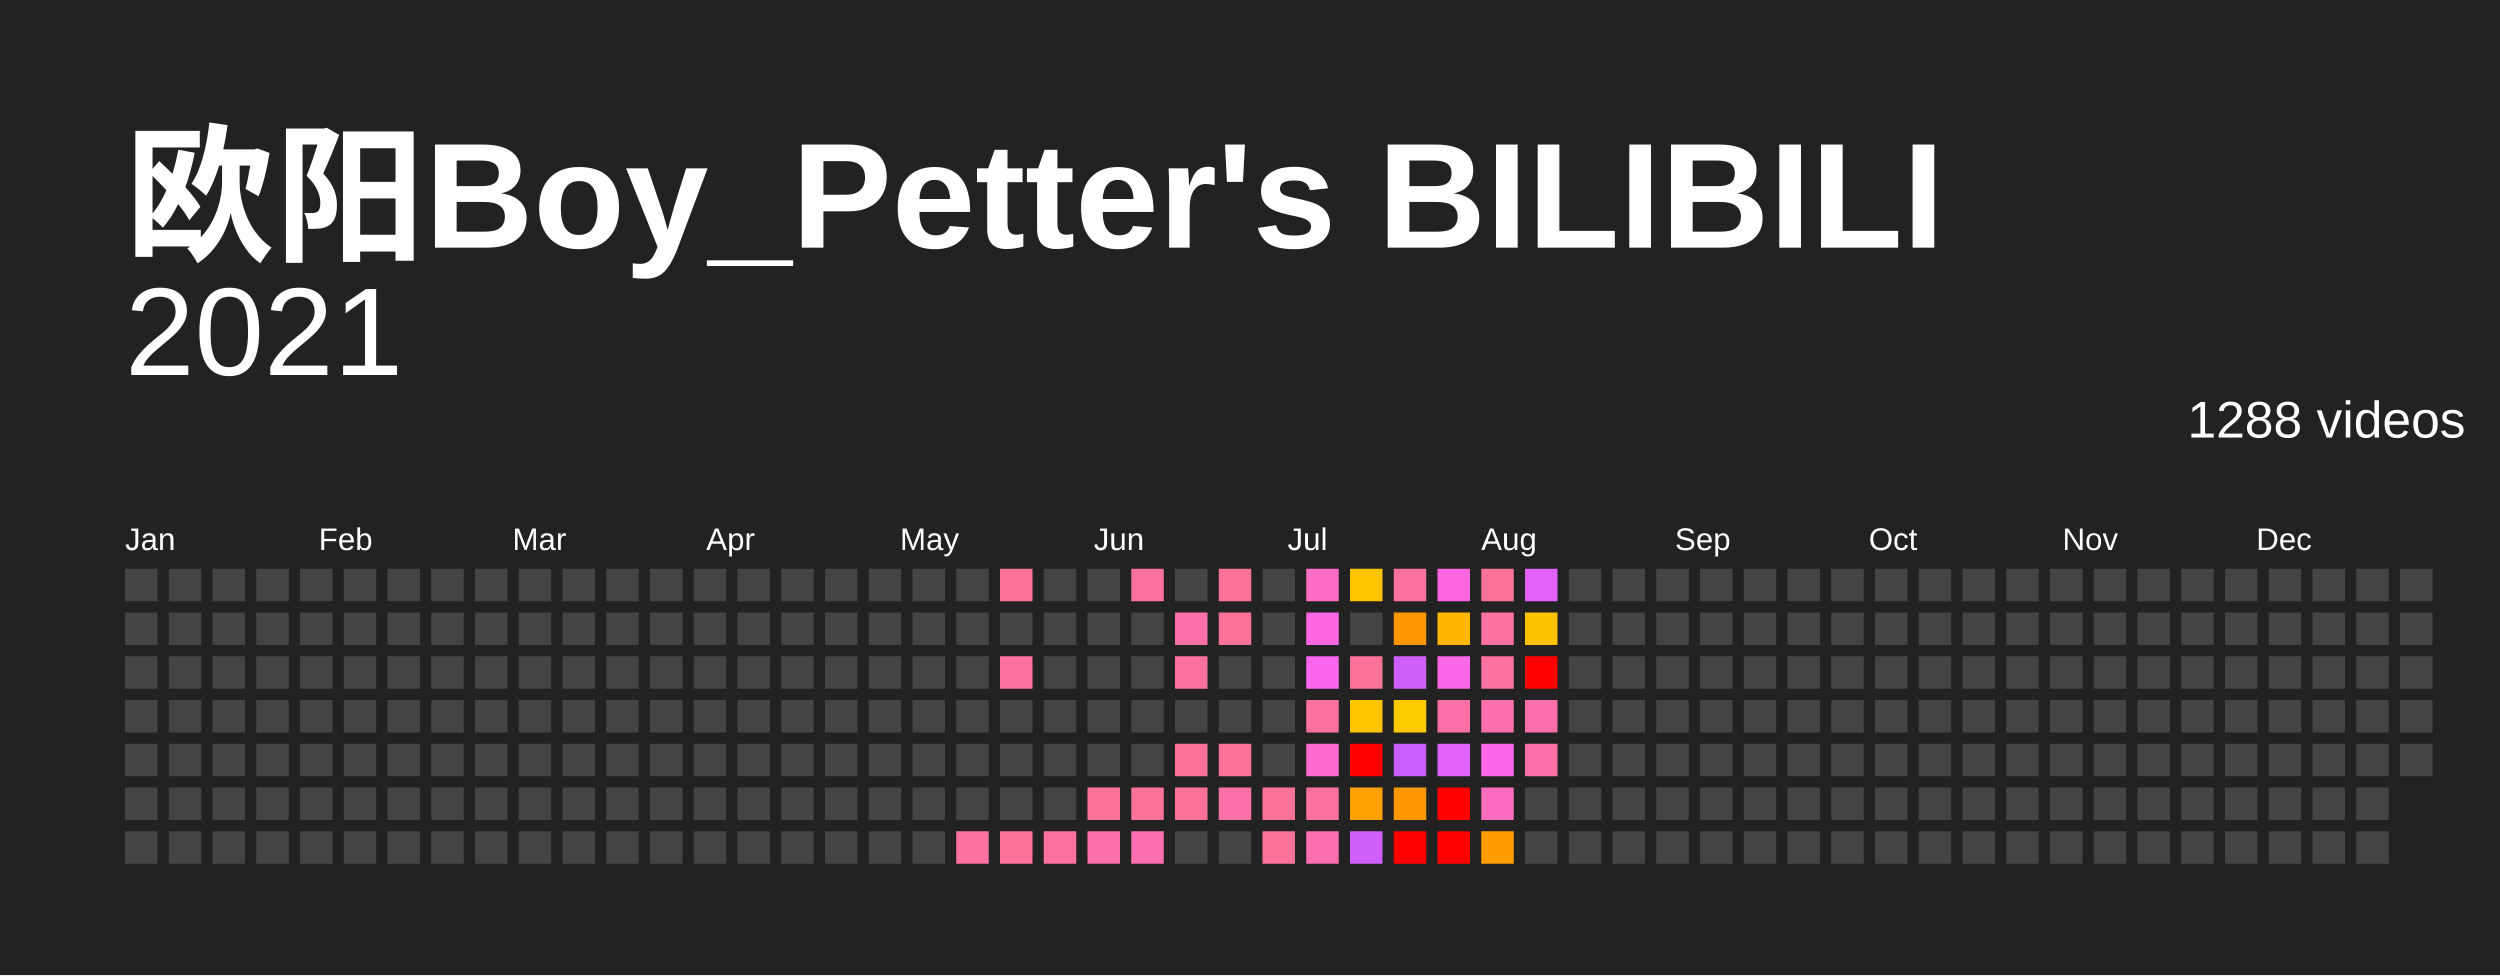
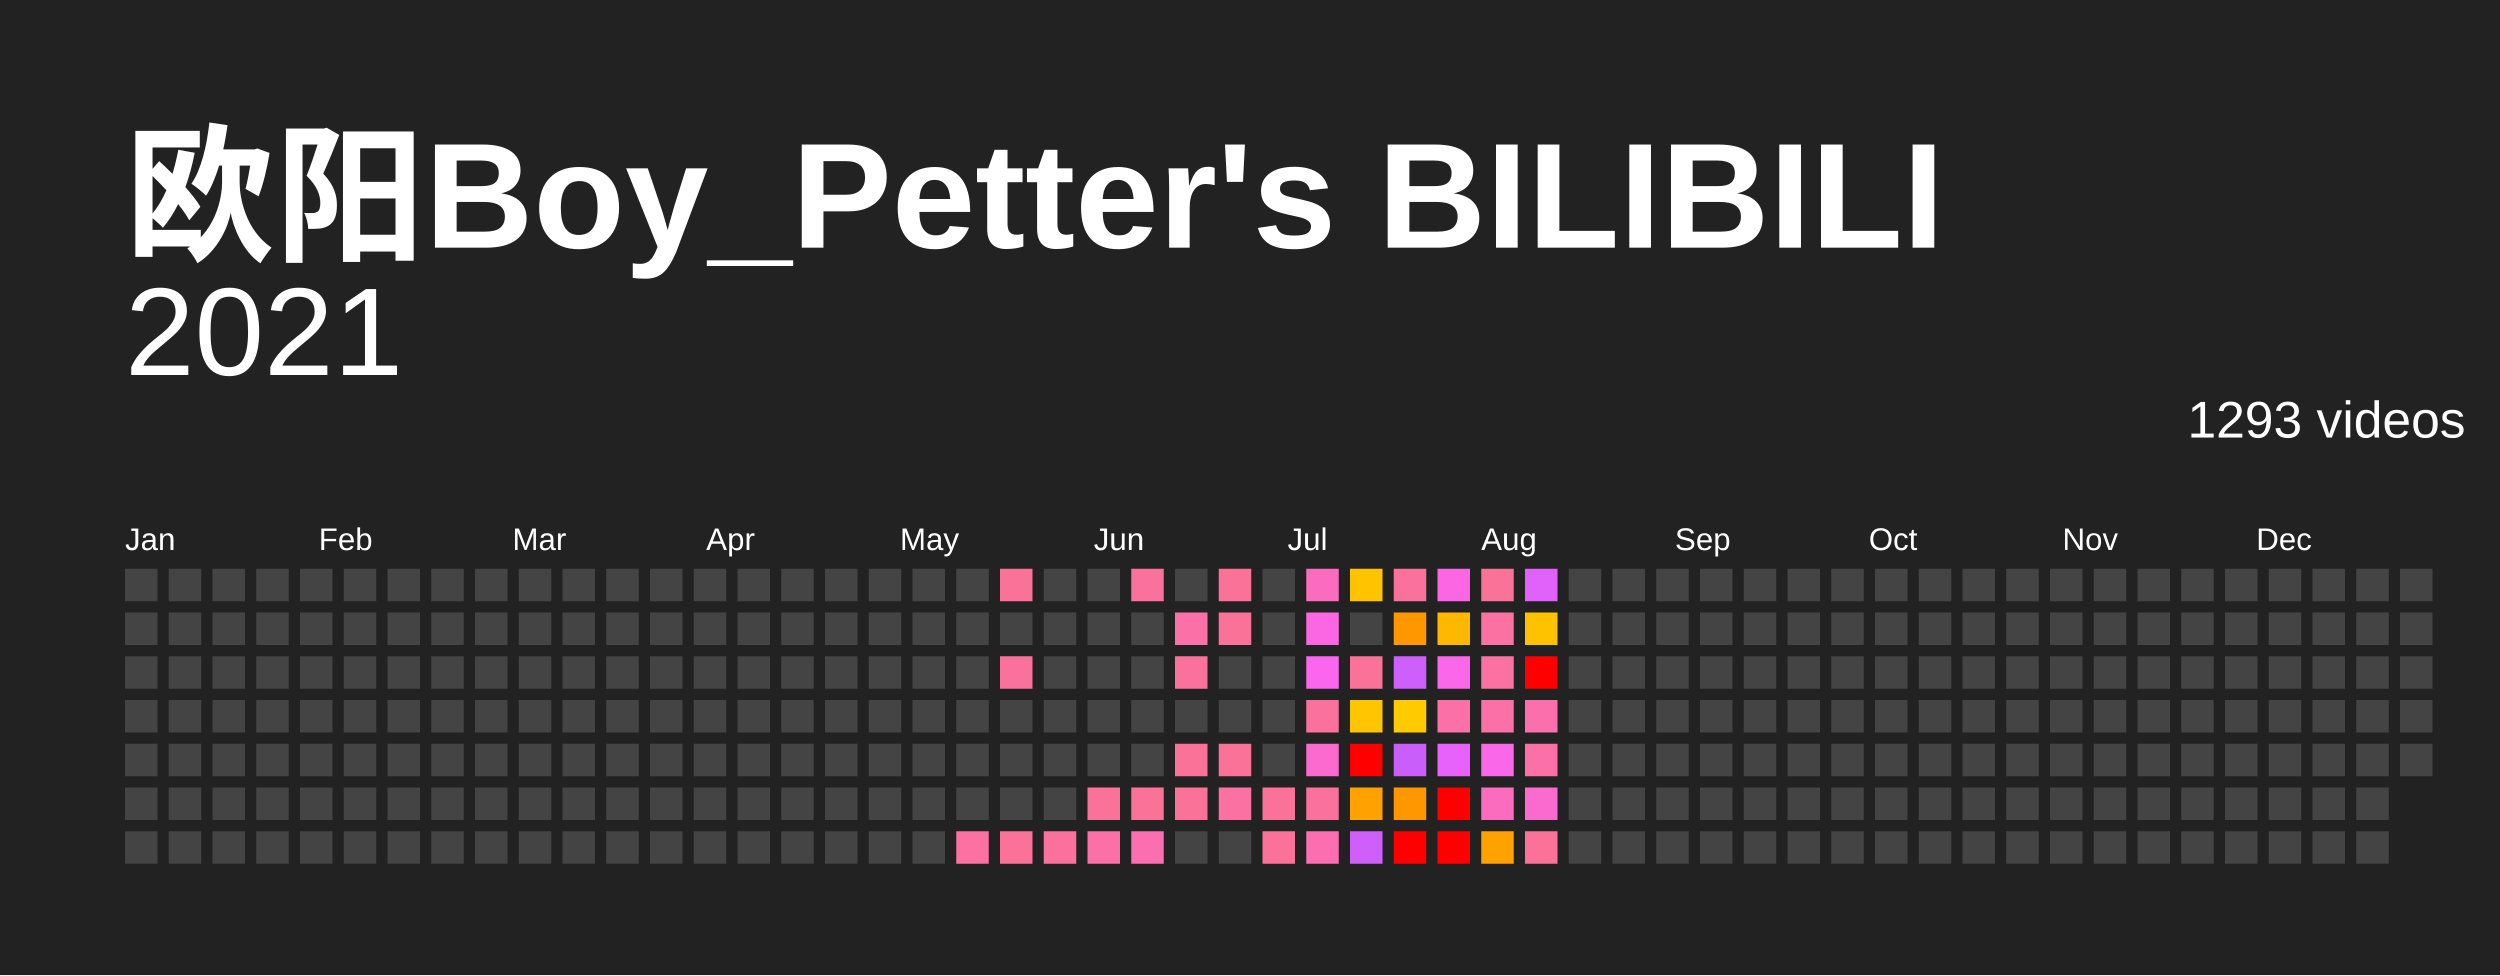
<svg xmlns="http://www.w3.org/2000/svg" baseProfile="full" height="78mm" version="1.1" viewBox="0,0,200,78" width="200mm">
  <defs />
  <rect fill="#222222" height="78" width="200" x="0" y="0" />
  <text fill="#FFFFFF" style="font-size:12px; font-family:Arial; font-weight:bold;" x="10" y="20">欧阳Boy_Petter's BILIBILI</text>
  <text alignment-baseline="hanging" fill="#FFFFFF" style="font-size:10.0px; font-family:Arial;" x="10" y="30">2021</text>
-   <text alignment-baseline="hanging" fill="#FFFFFF" style="font-size:4.125px; font-family:Arial;" x="175" y="35">1288 videos</text>
+   <text alignment-baseline="hanging" fill="#FFFFFF" style="font-size:4.125px; font-family:Arial;" x="175" y="35">1293 videos</text>
  <text fill="#FFFFFF" style="font-size:2.5px; font-family:Arial" x="10.0" y="44">Jan</text>
  <text fill="#FFFFFF" style="font-size:2.5px; font-family:Arial" x="25.5" y="44">Feb</text>
  <text fill="#FFFFFF" style="font-size:2.5px; font-family:Arial" x="41.0" y="44">Mar</text>
  <text fill="#FFFFFF" style="font-size:2.5px; font-family:Arial" x="56.5" y="44">Apr</text>
  <text fill="#FFFFFF" style="font-size:2.5px; font-family:Arial" x="72.0" y="44">May</text>
  <text fill="#FFFFFF" style="font-size:2.5px; font-family:Arial" x="87.5" y="44">Jun</text>
  <text fill="#FFFFFF" style="font-size:2.5px; font-family:Arial" x="103.0" y="44">Jul</text>
  <text fill="#FFFFFF" style="font-size:2.5px; font-family:Arial" x="118.5" y="44">Aug</text>
  <text fill="#FFFFFF" style="font-size:2.5px; font-family:Arial" x="134.0" y="44">Sep</text>
  <text fill="#FFFFFF" style="font-size:2.5px; font-family:Arial" x="149.5" y="44">Oct</text>
  <text fill="#FFFFFF" style="font-size:2.5px; font-family:Arial" x="165.0" y="44">Nov</text>
  <text fill="#FFFFFF" style="font-size:2.5px; font-family:Arial" x="180.5" y="44">Dec</text>
  <rect fill="#444444" height="2.6" width="2.6" x="10.0" y="45.5" />
  <rect fill="#444444" height="2.6" width="2.6" x="10.0" y="49.0" />
  <rect fill="#444444" height="2.6" width="2.6" x="10.0" y="52.5" />
  <rect fill="#444444" height="2.6" width="2.6" x="10.0" y="56.0" />
  <rect fill="#444444" height="2.6" width="2.6" x="10.0" y="59.5" />
  <rect fill="#444444" height="2.6" width="2.6" x="10.0" y="63.0" />
  <rect fill="#444444" height="2.6" width="2.6" x="10.0" y="66.5" />
  <rect fill="#444444" height="2.6" width="2.6" x="13.5" y="45.5" />
  <rect fill="#444444" height="2.6" width="2.6" x="13.5" y="49.0" />
  <rect fill="#444444" height="2.6" width="2.6" x="13.5" y="52.5" />
  <rect fill="#444444" height="2.6" width="2.6" x="13.5" y="56.0" />
  <rect fill="#444444" height="2.6" width="2.6" x="13.5" y="59.5" />
  <rect fill="#444444" height="2.6" width="2.6" x="13.5" y="63.0" />
  <rect fill="#444444" height="2.6" width="2.6" x="13.5" y="66.5" />
  <rect fill="#444444" height="2.6" width="2.6" x="17.0" y="45.5" />
  <rect fill="#444444" height="2.6" width="2.6" x="17.0" y="49.0" />
  <rect fill="#444444" height="2.6" width="2.6" x="17.0" y="52.5" />
  <rect fill="#444444" height="2.6" width="2.6" x="17.0" y="56.0" />
  <rect fill="#444444" height="2.6" width="2.6" x="17.0" y="59.5" />
  <rect fill="#444444" height="2.6" width="2.6" x="17.0" y="63.0" />
  <rect fill="#444444" height="2.6" width="2.6" x="17.0" y="66.5" />
  <rect fill="#444444" height="2.6" width="2.6" x="20.5" y="45.5" />
  <rect fill="#444444" height="2.6" width="2.6" x="20.5" y="49.0" />
  <rect fill="#444444" height="2.6" width="2.6" x="20.5" y="52.5" />
  <rect fill="#444444" height="2.6" width="2.6" x="20.5" y="56.0" />
  <rect fill="#444444" height="2.6" width="2.6" x="20.5" y="59.5" />
  <rect fill="#444444" height="2.6" width="2.6" x="20.5" y="63.0" />
  <rect fill="#444444" height="2.6" width="2.6" x="20.5" y="66.5" />
  <rect fill="#444444" height="2.6" width="2.6" x="24.0" y="45.5" />
  <rect fill="#444444" height="2.6" width="2.6" x="24.0" y="49.0" />
  <rect fill="#444444" height="2.6" width="2.6" x="24.0" y="52.5" />
  <rect fill="#444444" height="2.6" width="2.6" x="24.0" y="56.0" />
  <rect fill="#444444" height="2.6" width="2.6" x="24.0" y="59.5" />
  <rect fill="#444444" height="2.6" width="2.6" x="24.0" y="63.0" />
  <rect fill="#444444" height="2.6" width="2.6" x="24.0" y="66.5" />
  <rect fill="#444444" height="2.6" width="2.6" x="27.5" y="45.5" />
  <rect fill="#444444" height="2.6" width="2.6" x="27.5" y="49.0" />
  <rect fill="#444444" height="2.6" width="2.6" x="27.5" y="52.5" />
  <rect fill="#444444" height="2.6" width="2.6" x="27.5" y="56.0" />
  <rect fill="#444444" height="2.6" width="2.6" x="27.5" y="59.5" />
  <rect fill="#444444" height="2.6" width="2.6" x="27.5" y="63.0" />
  <rect fill="#444444" height="2.6" width="2.6" x="27.5" y="66.5" />
  <rect fill="#444444" height="2.6" width="2.6" x="31.0" y="45.5" />
  <rect fill="#444444" height="2.6" width="2.6" x="31.0" y="49.0" />
  <rect fill="#444444" height="2.6" width="2.6" x="31.0" y="52.5" />
  <rect fill="#444444" height="2.6" width="2.6" x="31.0" y="56.0" />
  <rect fill="#444444" height="2.6" width="2.6" x="31.0" y="59.5" />
  <rect fill="#444444" height="2.6" width="2.6" x="31.0" y="63.0" />
  <rect fill="#444444" height="2.6" width="2.6" x="31.0" y="66.5" />
  <rect fill="#444444" height="2.6" width="2.6" x="34.5" y="45.5" />
  <rect fill="#444444" height="2.6" width="2.6" x="34.5" y="49.0" />
  <rect fill="#444444" height="2.6" width="2.6" x="34.5" y="52.5" />
  <rect fill="#444444" height="2.6" width="2.6" x="34.5" y="56.0" />
  <rect fill="#444444" height="2.6" width="2.6" x="34.5" y="59.5" />
  <rect fill="#444444" height="2.6" width="2.6" x="34.5" y="63.0" />
  <rect fill="#444444" height="2.6" width="2.6" x="34.5" y="66.5" />
  <rect fill="#444444" height="2.6" width="2.6" x="38.0" y="45.5" />
  <rect fill="#444444" height="2.6" width="2.6" x="38.0" y="49.0" />
  <rect fill="#444444" height="2.6" width="2.6" x="38.0" y="52.5" />
  <rect fill="#444444" height="2.6" width="2.6" x="38.0" y="56.0" />
  <rect fill="#444444" height="2.6" width="2.6" x="38.0" y="59.5" />
  <rect fill="#444444" height="2.6" width="2.6" x="38.0" y="63.0" />
  <rect fill="#444444" height="2.6" width="2.6" x="38.0" y="66.5" />
  <rect fill="#444444" height="2.6" width="2.6" x="41.5" y="45.5" />
  <rect fill="#444444" height="2.6" width="2.6" x="41.5" y="49.0" />
  <rect fill="#444444" height="2.6" width="2.6" x="41.5" y="52.5" />
  <rect fill="#444444" height="2.6" width="2.6" x="41.5" y="56.0" />
  <rect fill="#444444" height="2.6" width="2.6" x="41.5" y="59.5" />
  <rect fill="#444444" height="2.6" width="2.6" x="41.5" y="63.0" />
  <rect fill="#444444" height="2.6" width="2.6" x="41.5" y="66.5" />
  <rect fill="#444444" height="2.6" width="2.6" x="45.0" y="45.5" />
  <rect fill="#444444" height="2.6" width="2.6" x="45.0" y="49.0" />
  <rect fill="#444444" height="2.6" width="2.6" x="45.0" y="52.5" />
  <rect fill="#444444" height="2.6" width="2.6" x="45.0" y="56.0" />
  <rect fill="#444444" height="2.6" width="2.6" x="45.0" y="59.5" />
  <rect fill="#444444" height="2.6" width="2.6" x="45.0" y="63.0" />
  <rect fill="#444444" height="2.6" width="2.6" x="45.0" y="66.5" />
  <rect fill="#444444" height="2.6" width="2.6" x="48.5" y="45.5" />
  <rect fill="#444444" height="2.6" width="2.6" x="48.5" y="49.0" />
  <rect fill="#444444" height="2.6" width="2.6" x="48.5" y="52.5" />
  <rect fill="#444444" height="2.6" width="2.6" x="48.5" y="56.0" />
  <rect fill="#444444" height="2.6" width="2.6" x="48.5" y="59.5" />
  <rect fill="#444444" height="2.6" width="2.6" x="48.5" y="63.0" />
  <rect fill="#444444" height="2.6" width="2.6" x="48.5" y="66.5" />
  <rect fill="#444444" height="2.6" width="2.6" x="52.0" y="45.5" />
  <rect fill="#444444" height="2.6" width="2.6" x="52.0" y="49.0" />
  <rect fill="#444444" height="2.6" width="2.6" x="52.0" y="52.5" />
  <rect fill="#444444" height="2.6" width="2.6" x="52.0" y="56.0" />
  <rect fill="#444444" height="2.6" width="2.6" x="52.0" y="59.5" />
  <rect fill="#444444" height="2.6" width="2.6" x="52.0" y="63.0" />
  <rect fill="#444444" height="2.6" width="2.6" x="52.0" y="66.5" />
  <rect fill="#444444" height="2.6" width="2.6" x="55.5" y="45.5" />
  <rect fill="#444444" height="2.6" width="2.6" x="55.5" y="49.0" />
  <rect fill="#444444" height="2.6" width="2.6" x="55.5" y="52.5" />
  <rect fill="#444444" height="2.6" width="2.6" x="55.5" y="56.0" />
  <rect fill="#444444" height="2.6" width="2.6" x="55.5" y="59.5" />
  <rect fill="#444444" height="2.6" width="2.6" x="55.5" y="63.0" />
  <rect fill="#444444" height="2.6" width="2.6" x="55.5" y="66.5" />
  <rect fill="#444444" height="2.6" width="2.6" x="59.0" y="45.5" />
  <rect fill="#444444" height="2.6" width="2.6" x="59.0" y="49.0" />
  <rect fill="#444444" height="2.6" width="2.6" x="59.0" y="52.5" />
  <rect fill="#444444" height="2.6" width="2.6" x="59.0" y="56.0" />
  <rect fill="#444444" height="2.6" width="2.6" x="59.0" y="59.5" />
  <rect fill="#444444" height="2.6" width="2.6" x="59.0" y="63.0" />
  <rect fill="#444444" height="2.6" width="2.6" x="59.0" y="66.5" />
  <rect fill="#444444" height="2.6" width="2.6" x="62.5" y="45.5" />
  <rect fill="#444444" height="2.6" width="2.6" x="62.5" y="49.0" />
  <rect fill="#444444" height="2.6" width="2.6" x="62.5" y="52.5" />
  <rect fill="#444444" height="2.6" width="2.6" x="62.5" y="56.0" />
  <rect fill="#444444" height="2.6" width="2.6" x="62.5" y="59.5" />
  <rect fill="#444444" height="2.6" width="2.6" x="62.5" y="63.0" />
  <rect fill="#444444" height="2.6" width="2.6" x="62.5" y="66.5" />
  <rect fill="#444444" height="2.6" width="2.6" x="66.0" y="45.5" />
  <rect fill="#444444" height="2.6" width="2.6" x="66.0" y="49.0" />
  <rect fill="#444444" height="2.6" width="2.6" x="66.0" y="52.5" />
  <rect fill="#444444" height="2.6" width="2.6" x="66.0" y="56.0" />
  <rect fill="#444444" height="2.6" width="2.6" x="66.0" y="59.5" />
  <rect fill="#444444" height="2.6" width="2.6" x="66.0" y="63.0" />
  <rect fill="#444444" height="2.6" width="2.6" x="66.0" y="66.5" />
  <rect fill="#444444" height="2.6" width="2.6" x="69.5" y="45.5" />
  <rect fill="#444444" height="2.6" width="2.6" x="69.5" y="49.0" />
  <rect fill="#444444" height="2.6" width="2.6" x="69.5" y="52.5" />
  <rect fill="#444444" height="2.6" width="2.6" x="69.5" y="56.0" />
  <rect fill="#444444" height="2.6" width="2.6" x="69.5" y="59.5" />
  <rect fill="#444444" height="2.6" width="2.6" x="69.5" y="63.0" />
  <rect fill="#444444" height="2.6" width="2.6" x="69.5" y="66.5" />
  <rect fill="#444444" height="2.6" width="2.6" x="73.0" y="45.5" />
  <rect fill="#444444" height="2.6" width="2.6" x="73.0" y="49.0" />
  <rect fill="#444444" height="2.6" width="2.6" x="73.0" y="52.5" />
  <rect fill="#444444" height="2.6" width="2.6" x="73.0" y="56.0" />
  <rect fill="#444444" height="2.6" width="2.6" x="73.0" y="59.5" />
  <rect fill="#444444" height="2.6" width="2.6" x="73.0" y="63.0" />
  <rect fill="#444444" height="2.6" width="2.6" x="73.0" y="66.5" />
  <rect fill="#444444" height="2.6" width="2.6" x="76.5" y="45.5" />
  <rect fill="#444444" height="2.6" width="2.6" x="76.5" y="49.0" />
  <rect fill="#444444" height="2.6" width="2.6" x="76.5" y="52.5" />
  <rect fill="#444444" height="2.6" width="2.6" x="76.5" y="56.0" />
  <rect fill="#444444" height="2.6" width="2.6" x="76.5" y="59.5" />
  <rect fill="#444444" height="2.6" width="2.6" x="76.5" y="63.0" />
  <rect fill="#fb71a2" height="2.6" width="2.6" x="76.5" y="66.5" />
  <rect fill="#fb7299" height="2.6" width="2.6" x="80.0" y="45.5" />
  <rect fill="#444444" height="2.6" width="2.6" x="80.0" y="49.0" />
  <rect fill="#fb719e" height="2.6" width="2.6" x="80.0" y="52.5" />
  <rect fill="#444444" height="2.6" width="2.6" x="80.0" y="56.0" />
  <rect fill="#444444" height="2.6" width="2.6" x="80.0" y="59.5" />
  <rect fill="#444444" height="2.6" width="2.6" x="80.0" y="63.0" />
  <rect fill="#fb7299" height="2.6" width="2.6" x="80.0" y="66.5" />
  <rect fill="#444444" height="2.6" width="2.6" x="83.5" y="45.5" />
  <rect fill="#444444" height="2.6" width="2.6" x="83.5" y="49.0" />
  <rect fill="#444444" height="2.6" width="2.6" x="83.5" y="52.5" />
  <rect fill="#444444" height="2.6" width="2.6" x="83.5" y="56.0" />
  <rect fill="#444444" height="2.6" width="2.6" x="83.5" y="59.5" />
  <rect fill="#444444" height="2.6" width="2.6" x="83.5" y="63.0" />
  <rect fill="#fb719e" height="2.6" width="2.6" x="83.5" y="66.5" />
  <rect fill="#444444" height="2.6" width="2.6" x="87.0" y="45.5" />
  <rect fill="#444444" height="2.6" width="2.6" x="87.0" y="49.0" />
  <rect fill="#444444" height="2.6" width="2.6" x="87.0" y="52.5" />
  <rect fill="#444444" height="2.6" width="2.6" x="87.0" y="56.0" />
  <rect fill="#444444" height="2.6" width="2.6" x="87.0" y="59.5" />
  <rect fill="#fb7299" height="2.6" width="2.6" x="87.0" y="63.0" />
  <rect fill="#fb70a7" height="2.6" width="2.6" x="87.0" y="66.5" />
  <rect fill="#fb719e" height="2.6" width="2.6" x="90.5" y="45.5" />
  <rect fill="#444444" height="2.6" width="2.6" x="90.5" y="49.0" />
  <rect fill="#444444" height="2.6" width="2.6" x="90.5" y="52.5" />
  <rect fill="#444444" height="2.6" width="2.6" x="90.5" y="56.0" />
  <rect fill="#444444" height="2.6" width="2.6" x="90.5" y="59.5" />
  <rect fill="#fb7299" height="2.6" width="2.6" x="90.5" y="63.0" />
  <rect fill="#fb6eb0" height="2.6" width="2.6" x="90.5" y="66.5" />
  <rect fill="#444444" height="2.6" width="2.6" x="94.0" y="45.5" />
  <rect fill="#fb70a7" height="2.6" width="2.6" x="94.0" y="49.0" />
  <rect fill="#fb719e" height="2.6" width="2.6" x="94.0" y="52.5" />
  <rect fill="#444444" height="2.6" width="2.6" x="94.0" y="56.0" />
  <rect fill="#fb7299" height="2.6" width="2.6" x="94.0" y="59.5" />
  <rect fill="#fb7299" height="2.6" width="2.6" x="94.0" y="63.0" />
  <rect fill="#444444" height="2.6" width="2.6" x="94.0" y="66.5" />
  <rect fill="#fb7299" height="2.6" width="2.6" x="97.5" y="45.5" />
  <rect fill="#fb7299" height="2.6" width="2.6" x="97.5" y="49.0" />
  <rect fill="#444444" height="2.6" width="2.6" x="97.5" y="52.5" />
  <rect fill="#444444" height="2.6" width="2.6" x="97.5" y="56.0" />
  <rect fill="#fb7299" height="2.6" width="2.6" x="97.5" y="59.5" />
-   <rect fill="#fb70a7" height="2.6" width="2.6" x="97.5" y="63.0" />
+   <rect fill="#fb71a2" height="2.6" width="2.6" x="97.5" y="63.0" />
  <rect fill="#444444" height="2.6" width="2.6" x="97.5" y="66.5" />
  <rect fill="#444444" height="2.6" width="2.6" x="101.0" y="45.5" />
  <rect fill="#444444" height="2.6" width="2.6" x="101.0" y="49.0" />
  <rect fill="#444444" height="2.6" width="2.6" x="101.0" y="52.5" />
  <rect fill="#444444" height="2.6" width="2.6" x="101.0" y="56.0" />
  <rect fill="#444444" height="2.6" width="2.6" x="101.0" y="59.5" />
  <rect fill="#fb7299" height="2.6" width="2.6" x="101.0" y="63.0" />
  <rect fill="#fb7299" height="2.6" width="2.6" x="101.0" y="66.5" />
-   <rect fill="#fb6cc4" height="2.6" width="2.6" x="104.5" y="45.5" />
+   <rect fill="#fb6cbf" height="2.6" width="2.6" x="104.5" y="45.5" />
  <rect fill="#fb67e3" height="2.6" width="2.6" x="104.5" y="49.0" />
  <rect fill="#fb66ee" height="2.6" width="2.6" x="104.5" y="52.5" />
  <rect fill="#fb719e" height="2.6" width="2.6" x="104.5" y="56.0" />
  <rect fill="#fb6ace" height="2.6" width="2.6" x="104.5" y="59.5" />
  <rect fill="#fb719e" height="2.6" width="2.6" x="104.5" y="63.0" />
  <rect fill="#fb6eb0" height="2.6" width="2.6" x="104.5" y="66.5" />
  <rect fill="#ffc400" height="2.6" width="2.6" x="108.0" y="45.5" />
  <rect fill="#444444" height="2.6" width="2.6" x="108.0" y="49.0" />
  <rect fill="#fb7299" height="2.6" width="2.6" x="108.0" y="52.5" />
  <rect fill="#ffc500" height="2.6" width="2.6" x="108.0" y="56.0" />
  <rect fill="red" height="2.6" width="2.6" x="108.0" y="59.5" />
  <rect fill="#ffa100" height="2.6" width="2.6" x="108.0" y="63.0" />
  <rect fill="#cf5ffb" height="2.6" width="2.6" x="108.0" y="66.5" />
  <rect fill="#fb719e" height="2.6" width="2.6" x="111.5" y="45.5" />
  <rect fill="#ff9700" height="2.6" width="2.6" x="111.5" y="49.0" />
  <rect fill="#cf5ffb" height="2.6" width="2.6" x="111.5" y="52.5" />
  <rect fill="#ffca00" height="2.6" width="2.6" x="111.5" y="56.0" />
  <rect fill="#c95efb" height="2.6" width="2.6" x="111.5" y="59.5" />
  <rect fill="#ff9700" height="2.6" width="2.6" x="111.5" y="63.0" />
  <rect fill="red" height="2.6" width="2.6" x="111.5" y="66.5" />
  <rect fill="#fb67e3" height="2.6" width="2.6" x="115.0" y="45.5" />
  <rect fill="#ffb700" height="2.6" width="2.6" x="115.0" y="49.0" />
  <rect fill="#fb67e9" height="2.6" width="2.6" x="115.0" y="52.5" />
  <rect fill="#fb70a7" height="2.6" width="2.6" x="115.0" y="56.0" />
-   <rect fill="#e161fb" height="2.6" width="2.6" x="115.0" y="59.5" />
+   <rect fill="#e761fb" height="2.6" width="2.6" x="115.0" y="59.5" />
  <rect fill="red" height="2.6" width="2.6" x="115.0" y="63.0" />
  <rect fill="red" height="2.6" width="2.6" x="115.0" y="66.5" />
  <rect fill="#fb7299" height="2.6" width="2.6" x="118.5" y="45.5" />
  <rect fill="#fb71a2" height="2.6" width="2.6" x="118.5" y="49.0" />
  <rect fill="#fb71a2" height="2.6" width="2.6" x="118.5" y="52.5" />
-   <rect fill="#fb6fac" height="2.6" width="2.6" x="118.5" y="56.0" />
+   <rect fill="#fb70a7" height="2.6" width="2.6" x="118.5" y="56.0" />
  <rect fill="#fb67e9" height="2.6" width="2.6" x="118.5" y="59.5" />
  <rect fill="#fb6cbf" height="2.6" width="2.6" x="118.5" y="63.0" />
-   <rect fill="#ff9c00" height="2.6" width="2.6" x="118.5" y="66.5" />
+   <rect fill="#ffa100" height="2.6" width="2.6" x="118.5" y="66.5" />
  <rect fill="#e161fb" height="2.6" width="2.6" x="122.0" y="45.5" />
  <rect fill="#ffc200" height="2.6" width="2.6" x="122.0" y="49.0" />
  <rect fill="red" height="2.6" width="2.6" x="122.0" y="52.5" />
  <rect fill="#fb6fac" height="2.6" width="2.6" x="122.0" y="56.0" />
  <rect fill="#fb70a7" height="2.6" width="2.6" x="122.0" y="59.5" />
-   <rect fill="#444444" height="2.6" width="2.6" x="122.0" y="63.0" />
-   <rect fill="#444444" height="2.6" width="2.6" x="122.0" y="66.5" />
+   <rect fill="#fb6ace" height="2.6" width="2.6" x="122.0" y="63.0" />
+   <rect fill="#fb7299" height="2.6" width="2.6" x="122.0" y="66.5" />
  <rect fill="#444444" height="2.6" width="2.6" x="125.5" y="45.5" />
  <rect fill="#444444" height="2.6" width="2.6" x="125.5" y="49.0" />
  <rect fill="#444444" height="2.6" width="2.6" x="125.5" y="52.5" />
  <rect fill="#444444" height="2.6" width="2.6" x="125.5" y="56.0" />
  <rect fill="#444444" height="2.6" width="2.6" x="125.5" y="59.5" />
  <rect fill="#444444" height="2.6" width="2.6" x="125.5" y="63.0" />
  <rect fill="#444444" height="2.6" width="2.6" x="125.5" y="66.5" />
  <rect fill="#444444" height="2.6" width="2.6" x="129.0" y="45.5" />
  <rect fill="#444444" height="2.6" width="2.6" x="129.0" y="49.0" />
  <rect fill="#444444" height="2.6" width="2.6" x="129.0" y="52.5" />
  <rect fill="#444444" height="2.6" width="2.6" x="129.0" y="56.0" />
  <rect fill="#444444" height="2.6" width="2.6" x="129.0" y="59.5" />
  <rect fill="#444444" height="2.6" width="2.6" x="129.0" y="63.0" />
  <rect fill="#444444" height="2.6" width="2.6" x="129.0" y="66.5" />
  <rect fill="#444444" height="2.6" width="2.6" x="132.5" y="45.5" />
  <rect fill="#444444" height="2.6" width="2.6" x="132.5" y="49.0" />
  <rect fill="#444444" height="2.6" width="2.6" x="132.5" y="52.5" />
  <rect fill="#444444" height="2.6" width="2.6" x="132.5" y="56.0" />
  <rect fill="#444444" height="2.6" width="2.6" x="132.5" y="59.5" />
  <rect fill="#444444" height="2.6" width="2.6" x="132.5" y="63.0" />
  <rect fill="#444444" height="2.6" width="2.6" x="132.5" y="66.5" />
  <rect fill="#444444" height="2.6" width="2.6" x="136.0" y="45.5" />
  <rect fill="#444444" height="2.6" width="2.6" x="136.0" y="49.0" />
  <rect fill="#444444" height="2.6" width="2.6" x="136.0" y="52.5" />
  <rect fill="#444444" height="2.6" width="2.6" x="136.0" y="56.0" />
  <rect fill="#444444" height="2.6" width="2.6" x="136.0" y="59.5" />
  <rect fill="#444444" height="2.6" width="2.6" x="136.0" y="63.0" />
  <rect fill="#444444" height="2.6" width="2.6" x="136.0" y="66.5" />
  <rect fill="#444444" height="2.6" width="2.6" x="139.5" y="45.5" />
  <rect fill="#444444" height="2.6" width="2.6" x="139.5" y="49.0" />
  <rect fill="#444444" height="2.6" width="2.6" x="139.5" y="52.5" />
  <rect fill="#444444" height="2.6" width="2.6" x="139.5" y="56.0" />
  <rect fill="#444444" height="2.6" width="2.6" x="139.5" y="59.5" />
  <rect fill="#444444" height="2.6" width="2.6" x="139.5" y="63.0" />
  <rect fill="#444444" height="2.6" width="2.6" x="139.5" y="66.5" />
  <rect fill="#444444" height="2.6" width="2.6" x="143.0" y="45.5" />
  <rect fill="#444444" height="2.6" width="2.6" x="143.0" y="49.0" />
  <rect fill="#444444" height="2.6" width="2.6" x="143.0" y="52.5" />
  <rect fill="#444444" height="2.6" width="2.6" x="143.0" y="56.0" />
  <rect fill="#444444" height="2.6" width="2.6" x="143.0" y="59.5" />
  <rect fill="#444444" height="2.6" width="2.6" x="143.0" y="63.0" />
  <rect fill="#444444" height="2.6" width="2.6" x="143.0" y="66.5" />
  <rect fill="#444444" height="2.6" width="2.6" x="146.5" y="45.5" />
  <rect fill="#444444" height="2.6" width="2.6" x="146.5" y="49.0" />
  <rect fill="#444444" height="2.6" width="2.6" x="146.5" y="52.5" />
  <rect fill="#444444" height="2.6" width="2.6" x="146.5" y="56.0" />
  <rect fill="#444444" height="2.6" width="2.6" x="146.5" y="59.5" />
  <rect fill="#444444" height="2.6" width="2.6" x="146.5" y="63.0" />
  <rect fill="#444444" height="2.6" width="2.6" x="146.5" y="66.5" />
  <rect fill="#444444" height="2.6" width="2.6" x="150.0" y="45.5" />
  <rect fill="#444444" height="2.6" width="2.6" x="150.0" y="49.0" />
  <rect fill="#444444" height="2.6" width="2.6" x="150.0" y="52.5" />
  <rect fill="#444444" height="2.6" width="2.6" x="150.0" y="56.0" />
  <rect fill="#444444" height="2.6" width="2.6" x="150.0" y="59.5" />
  <rect fill="#444444" height="2.6" width="2.6" x="150.0" y="63.0" />
  <rect fill="#444444" height="2.6" width="2.6" x="150.0" y="66.5" />
  <rect fill="#444444" height="2.6" width="2.6" x="153.5" y="45.5" />
  <rect fill="#444444" height="2.6" width="2.6" x="153.5" y="49.0" />
  <rect fill="#444444" height="2.6" width="2.6" x="153.5" y="52.5" />
  <rect fill="#444444" height="2.6" width="2.6" x="153.5" y="56.0" />
  <rect fill="#444444" height="2.6" width="2.6" x="153.5" y="59.5" />
  <rect fill="#444444" height="2.6" width="2.6" x="153.5" y="63.0" />
  <rect fill="#444444" height="2.6" width="2.6" x="153.5" y="66.5" />
  <rect fill="#444444" height="2.6" width="2.6" x="157.0" y="45.5" />
  <rect fill="#444444" height="2.6" width="2.6" x="157.0" y="49.0" />
  <rect fill="#444444" height="2.6" width="2.6" x="157.0" y="52.5" />
  <rect fill="#444444" height="2.6" width="2.6" x="157.0" y="56.0" />
  <rect fill="#444444" height="2.6" width="2.6" x="157.0" y="59.5" />
  <rect fill="#444444" height="2.6" width="2.6" x="157.0" y="63.0" />
  <rect fill="#444444" height="2.6" width="2.6" x="157.0" y="66.5" />
  <rect fill="#444444" height="2.6" width="2.6" x="160.5" y="45.5" />
  <rect fill="#444444" height="2.6" width="2.6" x="160.5" y="49.0" />
  <rect fill="#444444" height="2.6" width="2.6" x="160.5" y="52.5" />
  <rect fill="#444444" height="2.6" width="2.6" x="160.5" y="56.0" />
  <rect fill="#444444" height="2.6" width="2.6" x="160.5" y="59.5" />
  <rect fill="#444444" height="2.6" width="2.6" x="160.5" y="63.0" />
  <rect fill="#444444" height="2.6" width="2.6" x="160.5" y="66.5" />
  <rect fill="#444444" height="2.6" width="2.6" x="164.0" y="45.5" />
  <rect fill="#444444" height="2.6" width="2.6" x="164.0" y="49.0" />
  <rect fill="#444444" height="2.6" width="2.6" x="164.0" y="52.5" />
  <rect fill="#444444" height="2.6" width="2.6" x="164.0" y="56.0" />
  <rect fill="#444444" height="2.6" width="2.6" x="164.0" y="59.5" />
  <rect fill="#444444" height="2.6" width="2.6" x="164.0" y="63.0" />
  <rect fill="#444444" height="2.6" width="2.6" x="164.0" y="66.5" />
  <rect fill="#444444" height="2.6" width="2.6" x="167.5" y="45.5" />
  <rect fill="#444444" height="2.6" width="2.6" x="167.5" y="49.0" />
  <rect fill="#444444" height="2.6" width="2.6" x="167.5" y="52.5" />
  <rect fill="#444444" height="2.6" width="2.6" x="167.5" y="56.0" />
  <rect fill="#444444" height="2.6" width="2.6" x="167.5" y="59.5" />
  <rect fill="#444444" height="2.6" width="2.6" x="167.5" y="63.0" />
  <rect fill="#444444" height="2.6" width="2.6" x="167.5" y="66.5" />
  <rect fill="#444444" height="2.6" width="2.6" x="171.0" y="45.5" />
  <rect fill="#444444" height="2.6" width="2.6" x="171.0" y="49.0" />
  <rect fill="#444444" height="2.6" width="2.6" x="171.0" y="52.5" />
  <rect fill="#444444" height="2.6" width="2.6" x="171.0" y="56.0" />
  <rect fill="#444444" height="2.6" width="2.6" x="171.0" y="59.5" />
  <rect fill="#444444" height="2.6" width="2.6" x="171.0" y="63.0" />
  <rect fill="#444444" height="2.6" width="2.6" x="171.0" y="66.5" />
  <rect fill="#444444" height="2.6" width="2.6" x="174.5" y="45.5" />
  <rect fill="#444444" height="2.6" width="2.6" x="174.5" y="49.0" />
  <rect fill="#444444" height="2.6" width="2.6" x="174.5" y="52.5" />
  <rect fill="#444444" height="2.6" width="2.6" x="174.5" y="56.0" />
  <rect fill="#444444" height="2.6" width="2.6" x="174.5" y="59.5" />
  <rect fill="#444444" height="2.6" width="2.6" x="174.5" y="63.0" />
  <rect fill="#444444" height="2.6" width="2.6" x="174.5" y="66.5" />
  <rect fill="#444444" height="2.6" width="2.6" x="178.0" y="45.5" />
  <rect fill="#444444" height="2.6" width="2.6" x="178.0" y="49.0" />
  <rect fill="#444444" height="2.6" width="2.6" x="178.0" y="52.5" />
  <rect fill="#444444" height="2.6" width="2.6" x="178.0" y="56.0" />
  <rect fill="#444444" height="2.6" width="2.6" x="178.0" y="59.5" />
  <rect fill="#444444" height="2.6" width="2.6" x="178.0" y="63.0" />
  <rect fill="#444444" height="2.6" width="2.6" x="178.0" y="66.5" />
  <rect fill="#444444" height="2.6" width="2.6" x="181.5" y="45.5" />
  <rect fill="#444444" height="2.6" width="2.6" x="181.5" y="49.0" />
  <rect fill="#444444" height="2.6" width="2.6" x="181.5" y="52.5" />
  <rect fill="#444444" height="2.6" width="2.6" x="181.5" y="56.0" />
  <rect fill="#444444" height="2.6" width="2.6" x="181.5" y="59.5" />
  <rect fill="#444444" height="2.6" width="2.6" x="181.5" y="63.0" />
  <rect fill="#444444" height="2.6" width="2.6" x="181.5" y="66.5" />
  <rect fill="#444444" height="2.6" width="2.6" x="185.0" y="45.5" />
  <rect fill="#444444" height="2.6" width="2.6" x="185.0" y="49.0" />
  <rect fill="#444444" height="2.6" width="2.6" x="185.0" y="52.5" />
  <rect fill="#444444" height="2.6" width="2.6" x="185.0" y="56.0" />
  <rect fill="#444444" height="2.6" width="2.6" x="185.0" y="59.5" />
  <rect fill="#444444" height="2.6" width="2.6" x="185.0" y="63.0" />
  <rect fill="#444444" height="2.6" width="2.6" x="185.0" y="66.5" />
  <rect fill="#444444" height="2.6" width="2.6" x="188.5" y="45.5" />
  <rect fill="#444444" height="2.6" width="2.6" x="188.5" y="49.0" />
  <rect fill="#444444" height="2.6" width="2.6" x="188.5" y="52.5" />
  <rect fill="#444444" height="2.6" width="2.6" x="188.5" y="56.0" />
  <rect fill="#444444" height="2.6" width="2.6" x="188.5" y="59.5" />
  <rect fill="#444444" height="2.6" width="2.6" x="188.5" y="63.0" />
  <rect fill="#444444" height="2.6" width="2.6" x="188.5" y="66.5" />
  <rect fill="#444444" height="2.6" width="2.6" x="192.0" y="45.5" />
  <rect fill="#444444" height="2.6" width="2.6" x="192.0" y="49.0" />
  <rect fill="#444444" height="2.6" width="2.6" x="192.0" y="52.5" />
  <rect fill="#444444" height="2.6" width="2.6" x="192.0" y="56.0" />
  <rect fill="#444444" height="2.6" width="2.6" x="192.0" y="59.5" />
</svg>
